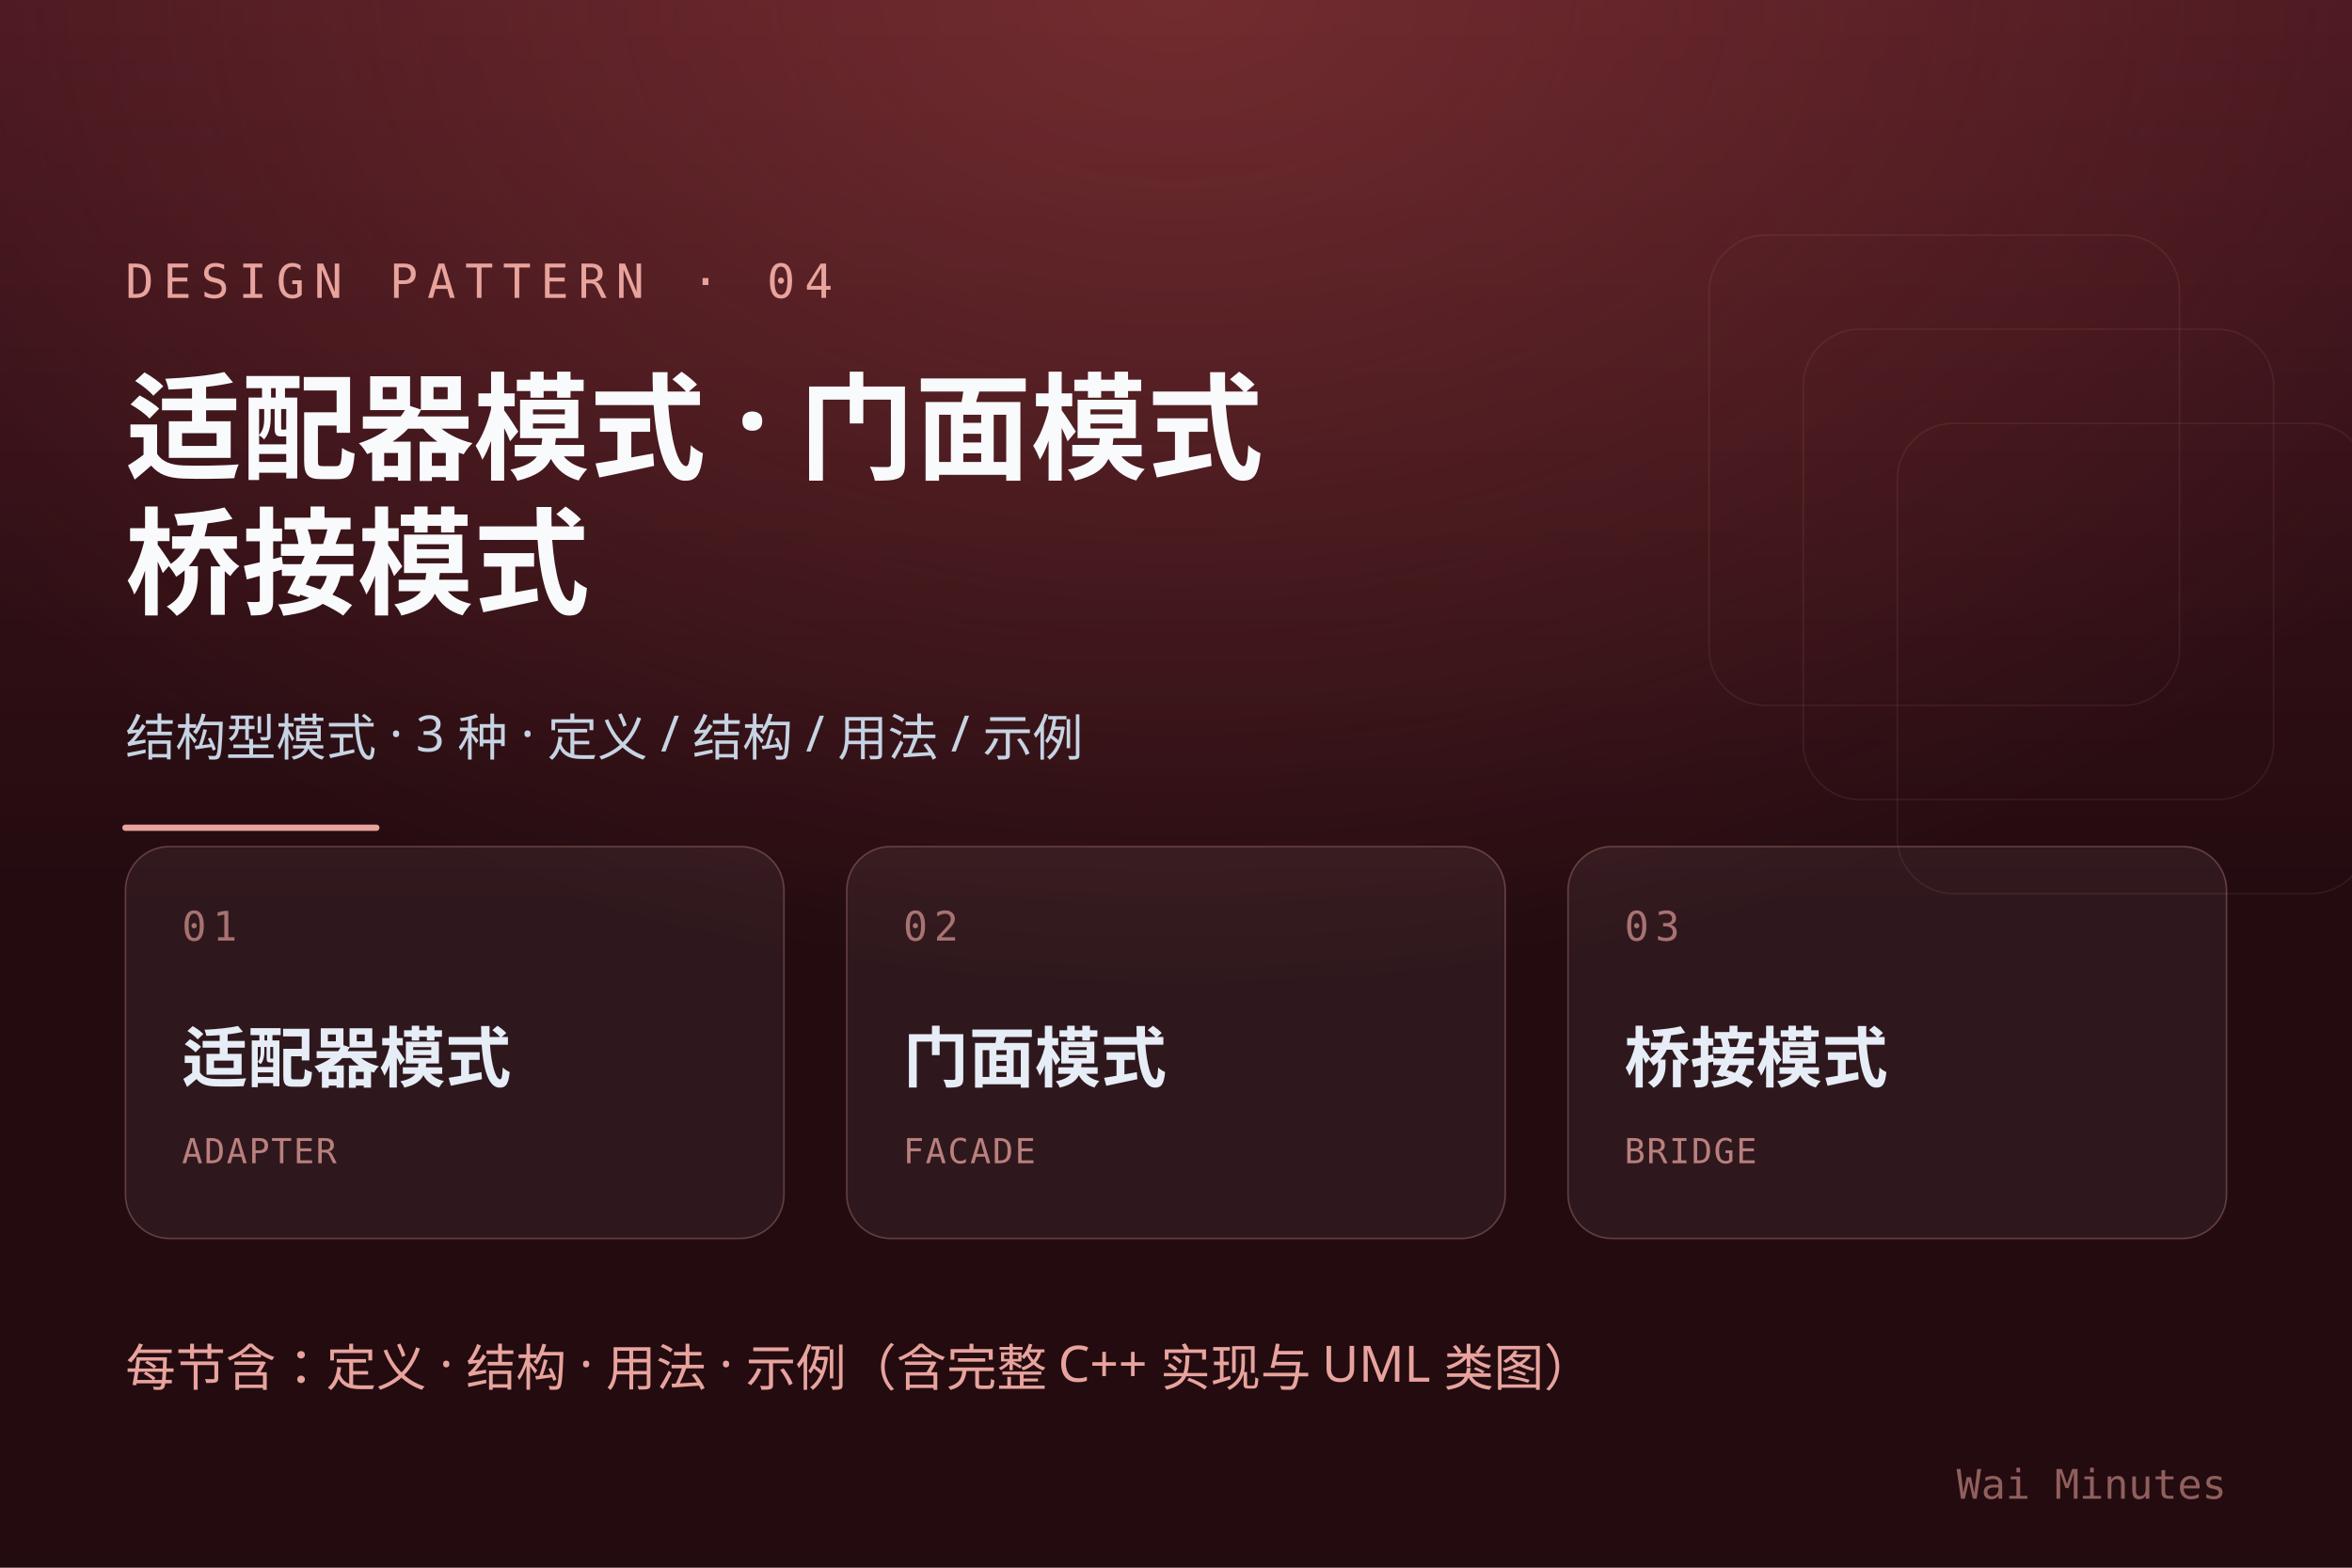
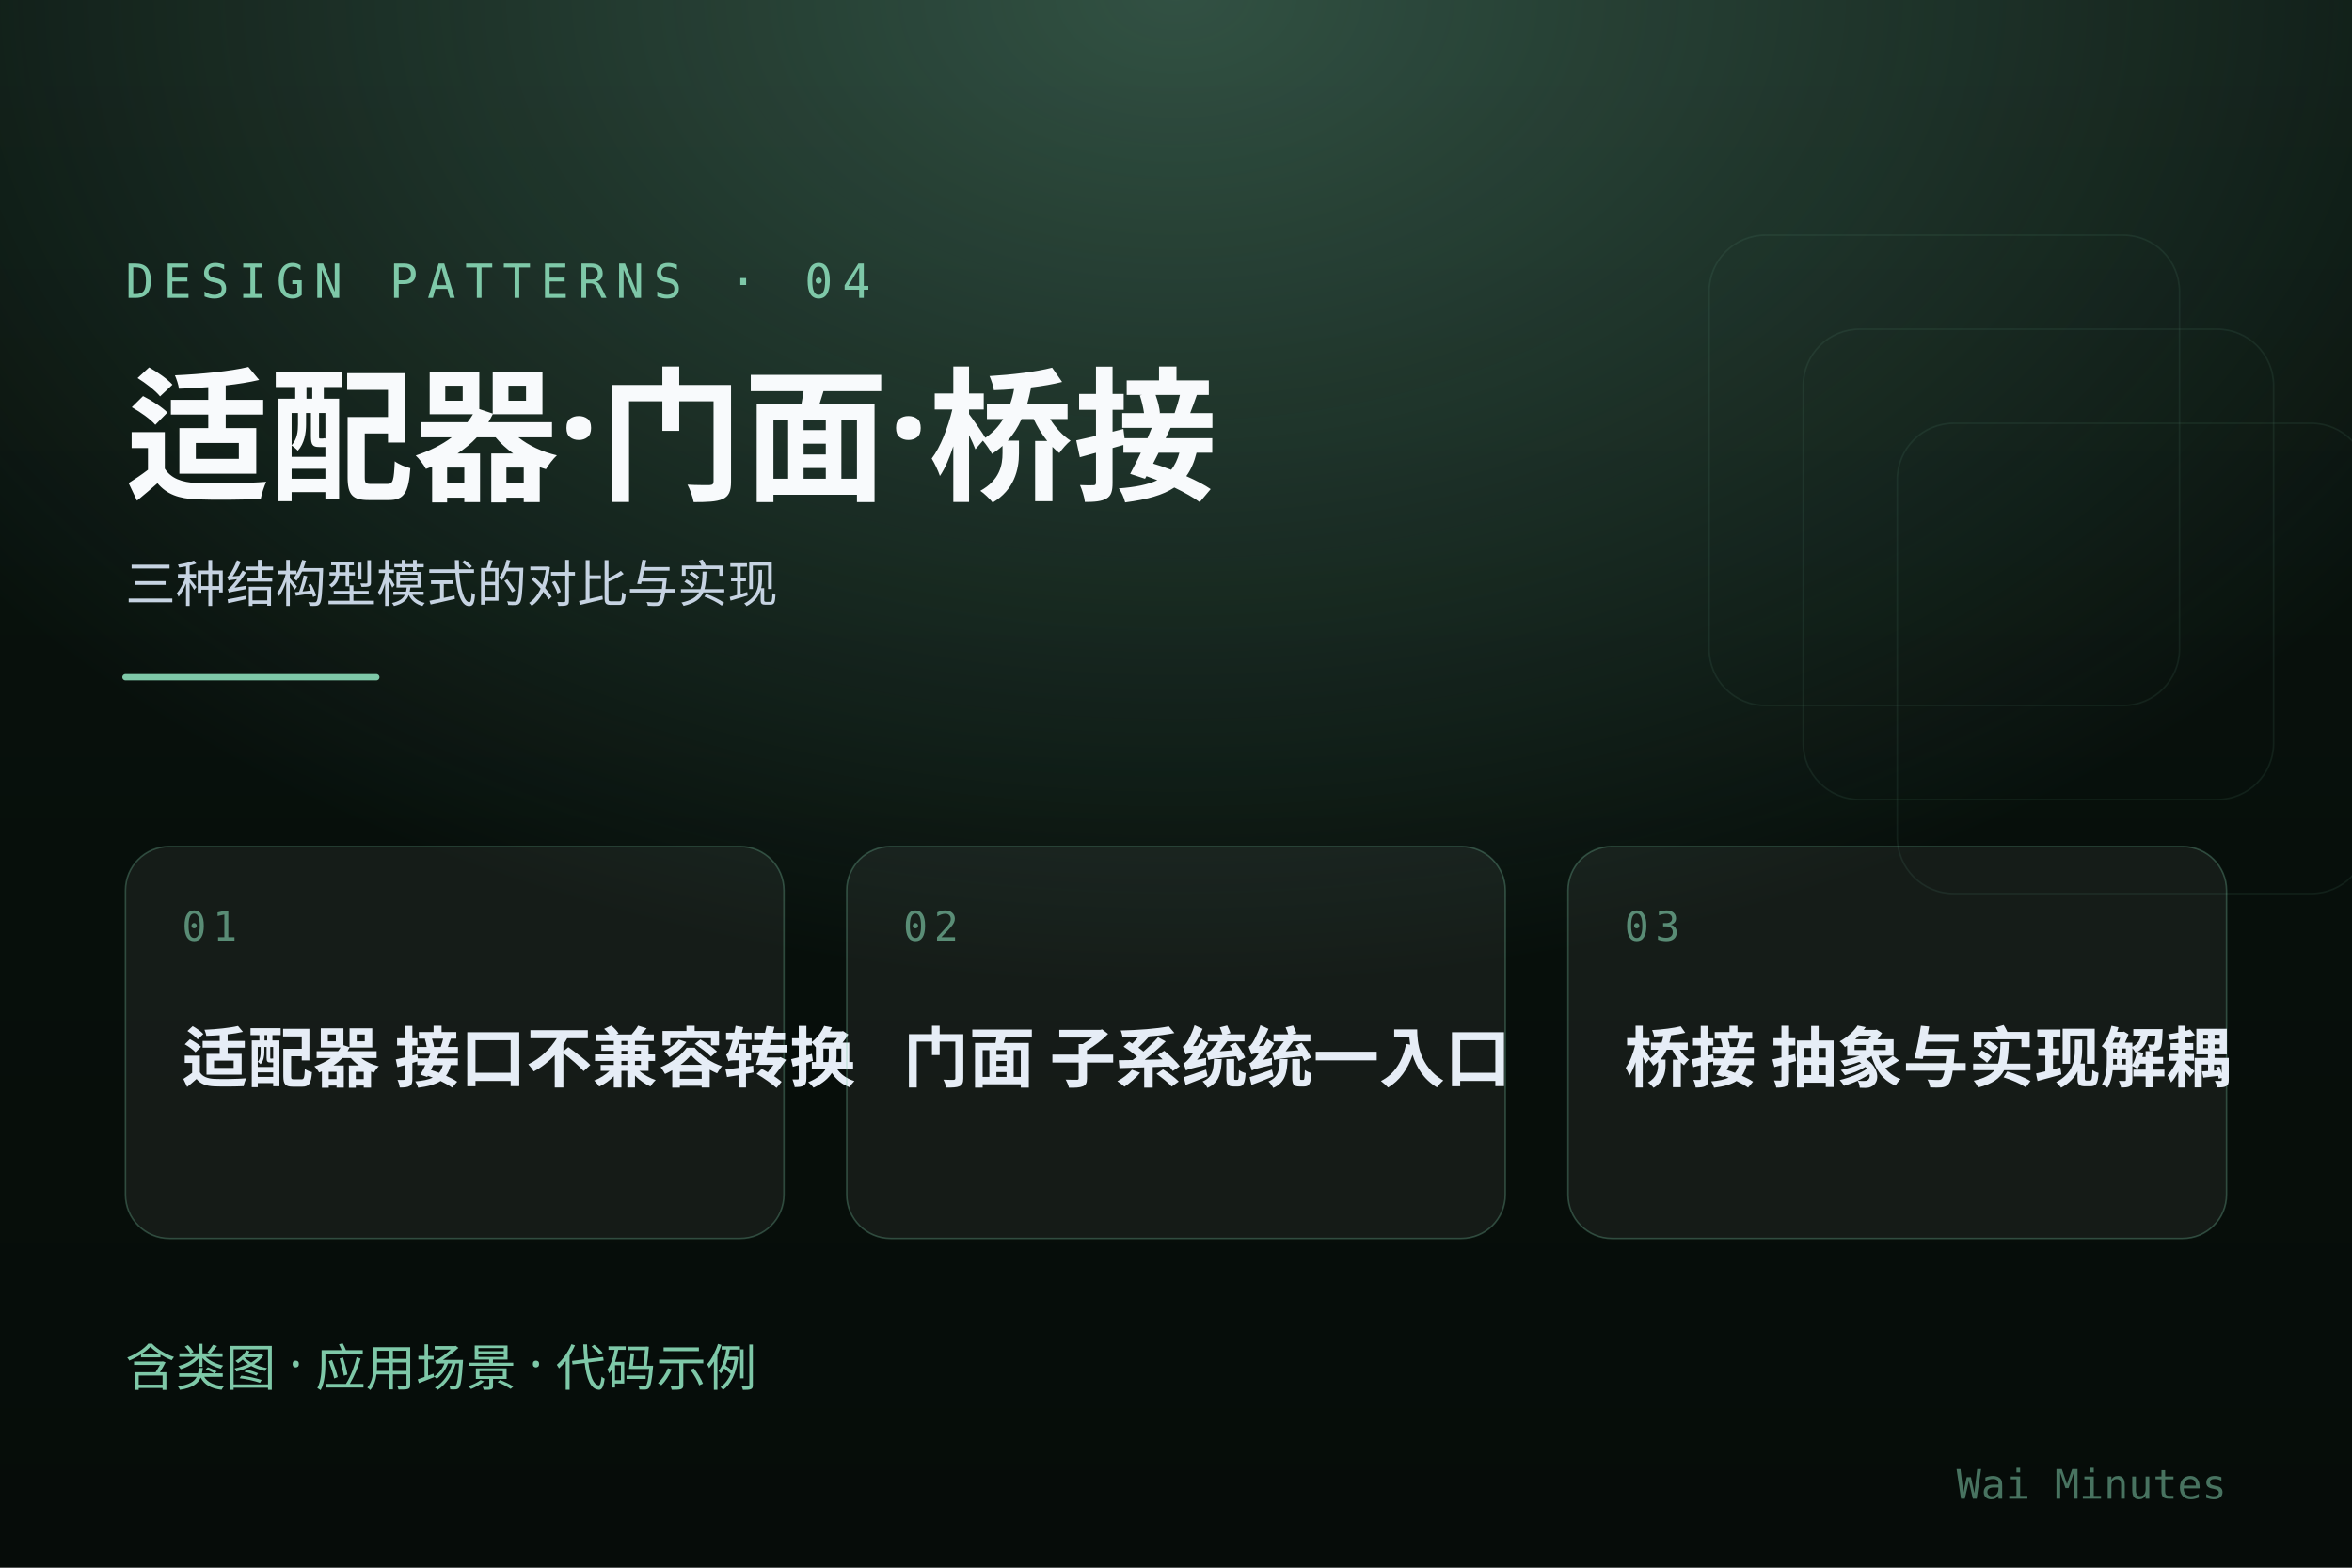
<svg xmlns="http://www.w3.org/2000/svg" width="1500" height="1000" viewBox="0 0 1500 1000" role="img" aria-labelledby="t d">
  <defs>
    <linearGradient id="bg" x1="0" y1="0" x2="0" y2="1">
-       <stop offset="0" stop-color="#46161f" />
-       <stop offset="0.58" stop-color="#230b10" />
-       <stop offset="1" stop-color="#230b10" />
+       <stop offset="0" stop-color="#0a140f" />
+       <stop offset="0.58" stop-color="#070f0b" />
+       <stop offset="1" stop-color="#060c09" />
    </linearGradient>
    <radialGradient id="glow" cx="0.5" cy="0" r="0.9">
-       <stop offset="0" stop-color="#c8564f" stop-opacity="0.34" />
-       <stop offset="0.7" stop-color="#c8564f" stop-opacity="0" />
+       <stop offset="0" stop-color="#7ec8a8" stop-opacity="0.34" />
+       <stop offset="0.7" stop-color="#7ec8a8" stop-opacity="0" />
    </radialGradient>
    <style>.sans { font-family: 'Microsoft YaHei','PingFang SC','Hiragino Sans GB','Noto Sans SC','Source Han Sans SC',sans-serif; } .mono { font-family: 'Cascadia Mono','Consolas','SFMono-Regular',monospace; }</style>
  </defs>
  <rect width="1500" height="1000" fill="url(#bg)" />
  <rect width="1500" height="1000" fill="url(#glow)" />
-   <g opacity="0.5" stroke="#e8a39d" stroke-opacity="0.18" fill="none">
+   <g opacity="0.5" stroke="#7ec8a8" stroke-opacity="0.18" fill="none">
    <rect x="1090" y="150" width="300" height="300" rx="36" />
    <rect x="1150" y="210" width="300" height="300" rx="36" />
    <rect x="1210" y="270" width="300" height="300" rx="36" />
  </g>
-   <text class="mono" x="80" y="190" fill="#e8a39d" font-size="30" letter-spacing="6">DESIGN PATTERN · 04</text>
-   <text class="sans" x="80" y="300" fill="#f8fafc" font-size="74" font-weight="700">适配器模式 · 门面模式</text>
-   <text class="sans" x="80" y="386" fill="#f8fafc" font-size="74" font-weight="700">桥接模式</text>
-   <text class="sans" x="80" y="482" fill="#c6d3e2" font-size="32">结构型模式 · 3 种 · 定义 / 结构 / 用法 / 示例</text>
-   <line x1="80" y1="528" x2="240" y2="528" stroke="#e8a39d" stroke-width="4" stroke-linecap="round" />
+   <text class="mono" x="80" y="190" fill="#7ec8a8" font-size="30" letter-spacing="6">DESIGN PATTERNS · 04</text>
+   <text class="sans" x="80" y="312" fill="#f8fafc" font-size="92" font-weight="700">适配器·门面·桥接</text>
+   <text class="sans" x="80" y="384" fill="#c6d3e2" font-size="32">三种结构型模式的对比与实现</text>
+   <line x1="80" y1="432" x2="240" y2="432" stroke="#7ec8a8" stroke-width="4" stroke-linecap="round" />
  <g>
-     <rect x="80" y="540" width="420" height="250" rx="28" fill="#ffffff" fill-opacity="0.055" stroke="#e8a39d" stroke-opacity="0.30" />
-     <text class="mono" x="116" y="600" fill="#e8a39d" fill-opacity="0.65" font-size="26" letter-spacing="4">01</text>
-     <text class="sans" x="116" y="690" fill="#e6edf6" font-size="42" font-weight="600">适配器模式</text>
-     <text class="mono" x="116" y="742" fill="#e8a39d" fill-opacity="0.75" font-size="22" letter-spacing="1">ADAPTER</text>
+     <rect x="80" y="540" width="420" height="250" rx="28" fill="#ffffff" fill-opacity="0.055" stroke="#7ec8a8" stroke-opacity="0.30" />
+     <text class="mono" x="116" y="600" fill="#7ec8a8" fill-opacity="0.65" font-size="26" letter-spacing="4">01</text>
+     <text class="sans" x="116" y="690" fill="#e6edf6" font-size="42" font-weight="600">适配器 接口不兼容转换</text>
+     <text class="mono" x="116" y="742" fill="#7ec8a8" fill-opacity="0.75" font-size="22" letter-spacing="1"> </text>
  </g>
  <g>
-     <rect x="540" y="540" width="420" height="250" rx="28" fill="#ffffff" fill-opacity="0.055" stroke="#e8a39d" stroke-opacity="0.30" />
-     <text class="mono" x="576" y="600" fill="#e8a39d" fill-opacity="0.65" font-size="26" letter-spacing="4">02</text>
-     <text class="sans" x="576" y="690" fill="#e6edf6" font-size="42" font-weight="600">门面模式</text>
-     <text class="mono" x="576" y="742" fill="#e8a39d" fill-opacity="0.75" font-size="22" letter-spacing="1">FACADE</text>
+     <rect x="540" y="540" width="420" height="250" rx="28" fill="#ffffff" fill-opacity="0.055" stroke="#7ec8a8" stroke-opacity="0.30" />
+     <text class="mono" x="576" y="600" fill="#7ec8a8" fill-opacity="0.65" font-size="26" letter-spacing="4">02</text>
+     <text class="sans" x="576" y="690" fill="#e6edf6" font-size="42" font-weight="600">门面 子系统统一入口</text>
+     <text class="mono" x="576" y="742" fill="#7ec8a8" fill-opacity="0.75" font-size="22" letter-spacing="1"> </text>
  </g>
  <g>
-     <rect x="1000" y="540" width="420" height="250" rx="28" fill="#ffffff" fill-opacity="0.055" stroke="#e8a39d" stroke-opacity="0.30" />
-     <text class="mono" x="1036" y="600" fill="#e8a39d" fill-opacity="0.65" font-size="26" letter-spacing="4">03</text>
-     <text class="sans" x="1036" y="690" fill="#e6edf6" font-size="42" font-weight="600">桥接模式</text>
-     <text class="mono" x="1036" y="742" fill="#e8a39d" fill-opacity="0.75" font-size="22" letter-spacing="1">BRIDGE</text>
+     <rect x="1000" y="540" width="420" height="250" rx="28" fill="#ffffff" fill-opacity="0.055" stroke="#7ec8a8" stroke-opacity="0.30" />
+     <text class="mono" x="1036" y="600" fill="#7ec8a8" fill-opacity="0.65" font-size="26" letter-spacing="4">03</text>
+     <text class="sans" x="1036" y="690" fill="#e6edf6" font-size="42" font-weight="600">桥接 抽象与实现解耦</text>
+     <text class="mono" x="1036" y="742" fill="#7ec8a8" fill-opacity="0.75" font-size="22" letter-spacing="1"> </text>
  </g>
-   <text class="sans" x="80" y="884" fill="#e8a39d" font-size="32">每节含：定义 · 结构 · 用法 · 示例（含完整 C++ 实现与 UML 类图）</text>
-   <text class="mono" x="1420" y="956" fill="#e8a39d" fill-opacity="0.55" font-size="26" text-anchor="end">Wai Minutes</text>
+   <text class="sans" x="80" y="884" fill="#7ec8a8" font-size="32">含类图 · 应用场景 · 代码示例</text>
+   <text class="mono" x="1420" y="956" fill="#7ec8a8" fill-opacity="0.55" font-size="26" text-anchor="end">Wai Minutes</text>
</svg>
